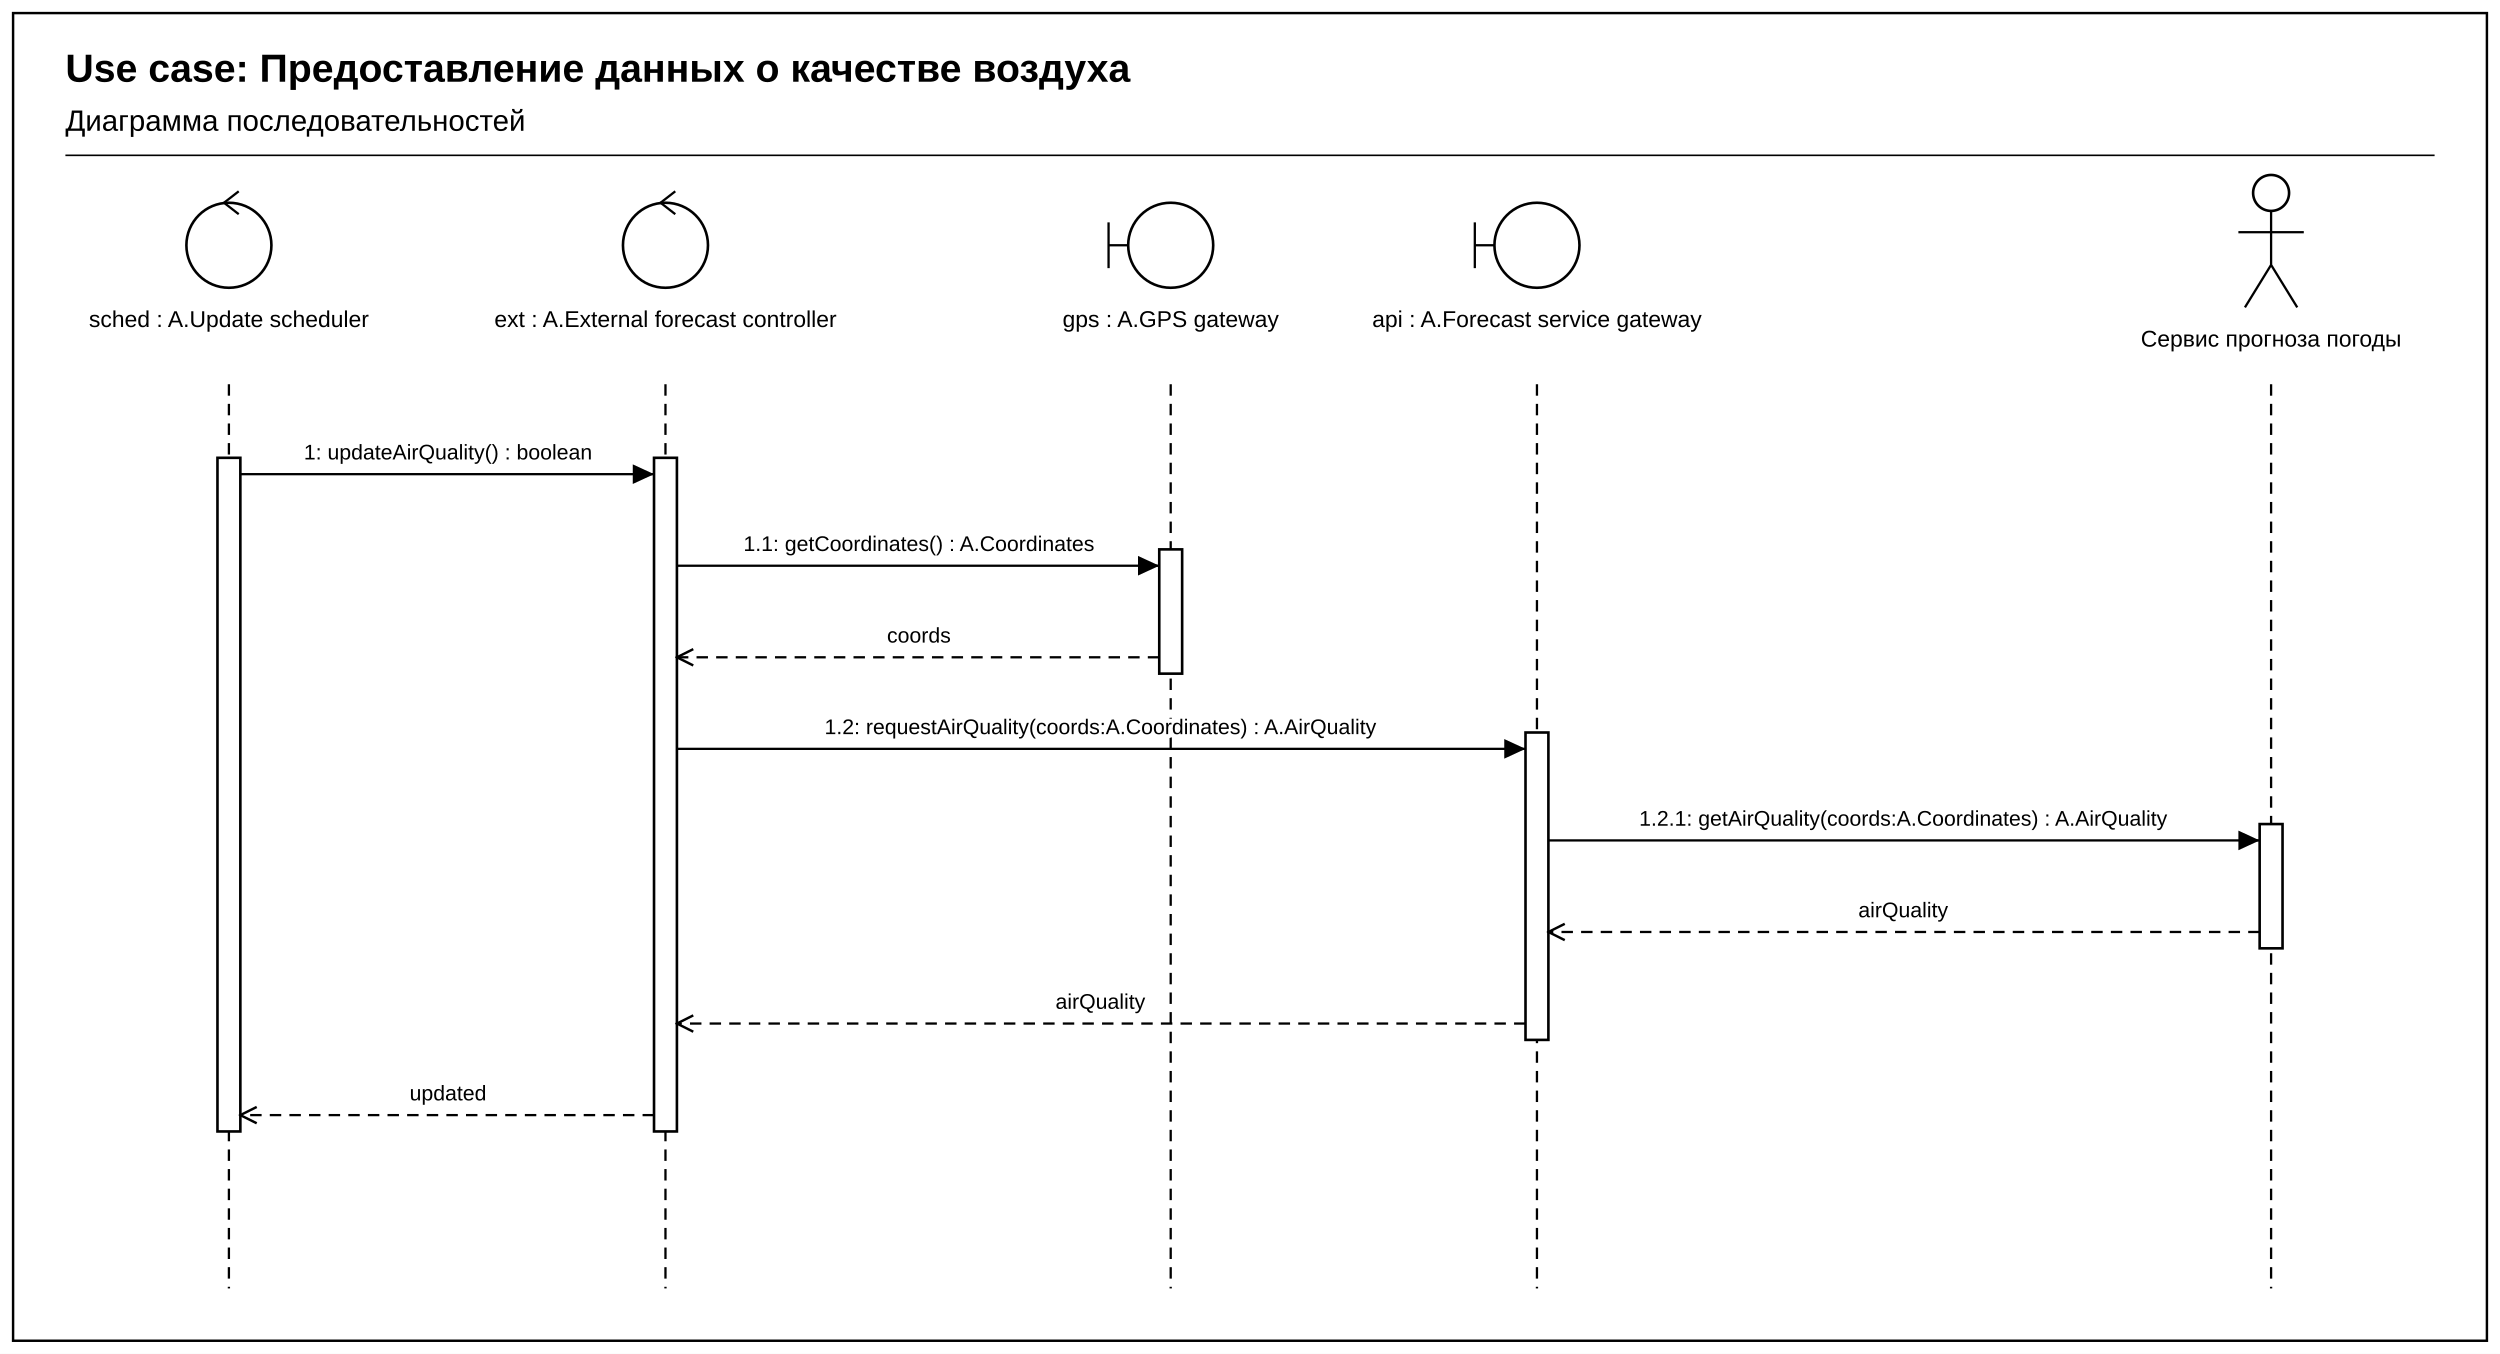
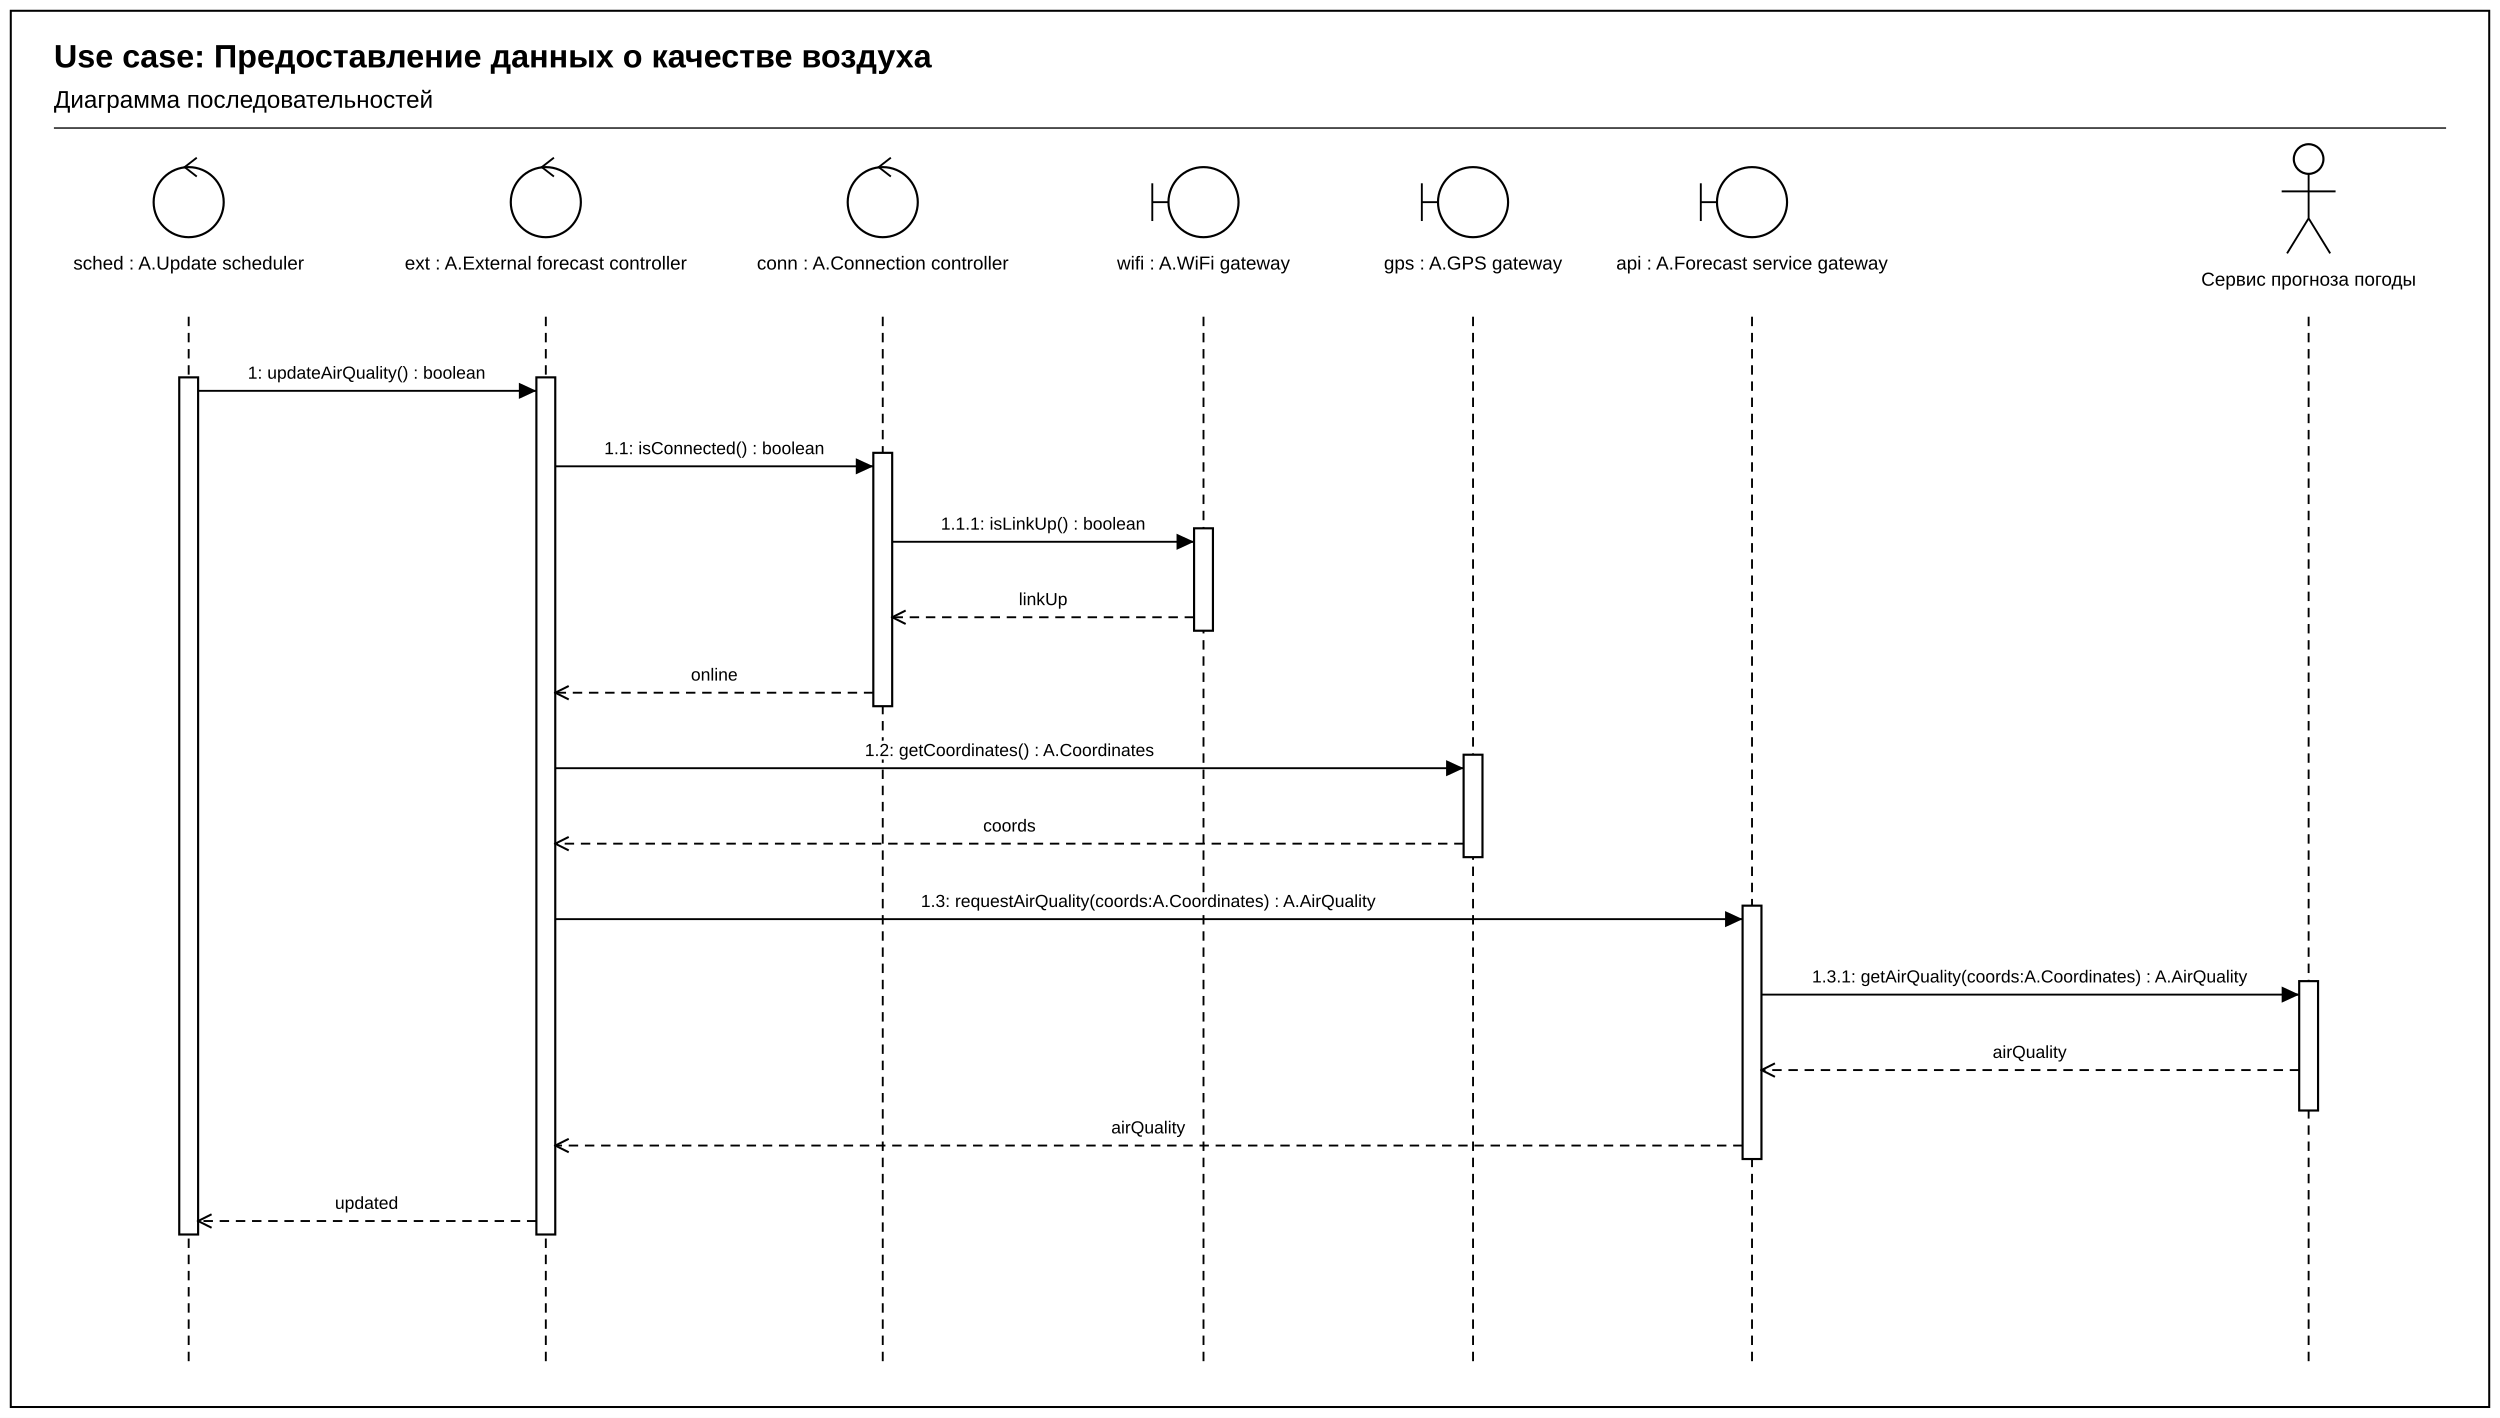
- <svg xmlns="http://www.w3.org/2000/svg" viewBox="0 0 1529 828" width="1529" height="828">
+ <svg xmlns="http://www.w3.org/2000/svg" viewBox="0 0 1855 1052" width="1855" height="1052">
  <style>.t{font-family:Arial,Helvetica,sans-serif;fill:#000;paint-order:stroke;stroke:#fff;stroke-width:5px;stroke-linejoin:round}.h{font-family:Arial,Helvetica,sans-serif;fill:#000}.s{fill:#fff;stroke:#000;stroke-width:1.6}.l{stroke:#000;stroke-width:1.4;fill:none}.d{stroke:#000;stroke-width:1.4;fill:none;stroke-dasharray:7 5}</style>
  <defs>
    <marker id="o" markerWidth="12" markerHeight="12" refX="11" refY="6" orient="auto" markerUnits="userSpaceOnUse">
      <path d="M1,1 L11,6 L1,11" fill="none" stroke="#000" stroke-width="1.5" />
    </marker>
    <marker id="f" markerWidth="14" markerHeight="12" refX="13" refY="6" orient="auto" markerUnits="userSpaceOnUse">
      <path d="M0,0 L13,6 L0,12 z" fill="#000" />
    </marker>
  </defs>
-   <rect width="1529" height="828" fill="#fff" />
-   <rect x="8" y="8" width="1513" height="812" fill="none" stroke="#000" stroke-width="1.5" />
+   <rect width="1855" height="1052" fill="#fff" />
+   <rect x="8" y="8" width="1839" height="1036" fill="none" stroke="#000" stroke-width="1.5" />
  <text x="40" y="50" text-anchor="start" font-size="24" font-weight="bold" class="h">Use case: Предоставление данных о качестве воздуха</text>
  <text x="40" y="80" text-anchor="start" font-size="18" class="h">Диаграмма последовательностей</text>
-   <line x1="40" y1="95" x2="1489" y2="95" stroke="#000" />
-   <line class="d" x1="140" y1="235" x2="140" y2="788" />
-   <line class="d" x1="407" y1="235" x2="407" y2="788" />
-   <line class="d" x1="716" y1="235" x2="716" y2="788" />
-   <line class="d" x1="940" y1="235" x2="940" y2="788" />
-   <line class="d" x1="1389" y1="235" x2="1389" y2="788" />
+   <line x1="40" y1="95" x2="1815" y2="95" stroke="#000" />
+   <line class="d" x1="140" y1="235" x2="140" y2="1012" />
+   <line class="d" x1="405" y1="235" x2="405" y2="1012" />
+   <line class="d" x1="655" y1="235" x2="655" y2="1012" />
+   <line class="d" x1="893" y1="235" x2="893" y2="1012" />
+   <line class="d" x1="1093" y1="235" x2="1093" y2="1012" />
+   <line class="d" x1="1300" y1="235" x2="1300" y2="1012" />
+   <line class="d" x1="1713" y1="235" x2="1713" y2="1012" />
  <circle class="s" cx="140" cy="150" r="26" />
  <path class="l" d="M146,117L137,124L146,131" />
  <text x="140" y="200" text-anchor="middle" font-size="14" class="t">sched : A.Update scheduler</text>
-   <circle class="s" cx="407" cy="150" r="26" />
-   <path class="l" d="M413,117L404,124L413,131" />
-   <text x="407" y="200" text-anchor="middle" font-size="14" class="t">ext : A.External forecast controller</text>
-   <circle class="s" cx="716" cy="150" r="26" />
-   <path class="l" d="M690,150H678M678,136V164" />
-   <text x="716" y="200" text-anchor="middle" font-size="14" class="t">gps : A.GPS gateway</text>
-   <circle class="s" cx="940" cy="150" r="26" />
-   <path class="l" d="M914,150H902M902,136V164" />
-   <text x="940" y="200" text-anchor="middle" font-size="14" class="t">api : A.Forecast service gateway</text>
-   <circle class="s" cx="1389" cy="118" r="11" />
-   <path class="l" d="M1389,129V162M1369,142H1409M1373,188L1389,162L1405,188" />
-   <text x="1389" y="212" text-anchor="middle" font-size="14" class="t">Сервис прогноза погоды</text>
-   <rect class="s" x="133" y="280" width="14" height="412" />
-   <rect class="s" x="400" y="280" width="14" height="412" />
-   <rect class="s" x="709" y="336" width="14" height="76" />
-   <rect class="s" x="933" y="448" width="14" height="188" />
-   <rect class="s" x="1382" y="504" width="14" height="76" />
-   <path class="l" d="M147,290H400" marker-end="url(#f)" />
-   <text x="274" y="281" text-anchor="middle" font-size="13" class="t">1: updateAirQuality() : boolean</text>
-   <path class="d" d="M400,682H147" marker-end="url(#o)" />
-   <text x="274" y="673" text-anchor="middle" font-size="13" class="t">updated</text>
-   <path class="l" d="M414,346H709" marker-end="url(#f)" />
-   <text x="562" y="337" text-anchor="middle" font-size="13" class="t">1.1: getCoordinates() : A.Coordinates</text>
-   <path class="d" d="M709,402H414" marker-end="url(#o)" />
-   <text x="562" y="393" text-anchor="middle" font-size="13" class="t">coords</text>
-   <path class="l" d="M414,458H933" marker-end="url(#f)" />
-   <text x="673" y="449" text-anchor="middle" font-size="13" class="t">1.2: requestAirQuality(coords:A.Coordinates) : A.AirQuality</text>
-   <path class="d" d="M933,626H414" marker-end="url(#o)" />
-   <text x="673" y="617" text-anchor="middle" font-size="13" class="t">airQuality</text>
-   <path class="l" d="M947,514H1382" marker-end="url(#f)" />
-   <text x="1164" y="505" text-anchor="middle" font-size="13" class="t">1.2.1: getAirQuality(coords:A.Coordinates) : A.AirQuality</text>
-   <path class="d" d="M1382,570H947" marker-end="url(#o)" />
-   <text x="1164" y="561" text-anchor="middle" font-size="13" class="t">airQuality</text>
+   <circle class="s" cx="405" cy="150" r="26" />
+   <path class="l" d="M411,117L402,124L411,131" />
+   <text x="405" y="200" text-anchor="middle" font-size="14" class="t">ext : A.External forecast controller</text>
+   <circle class="s" cx="655" cy="150" r="26" />
+   <path class="l" d="M661,117L652,124L661,131" />
+   <text x="655" y="200" text-anchor="middle" font-size="14" class="t">conn : A.Connection controller</text>
+   <circle class="s" cx="893" cy="150" r="26" />
+   <path class="l" d="M867,150H855M855,136V164" />
+   <text x="893" y="200" text-anchor="middle" font-size="14" class="t">wifi : A.WiFi gateway</text>
+   <circle class="s" cx="1093" cy="150" r="26" />
+   <path class="l" d="M1067,150H1055M1055,136V164" />
+   <text x="1093" y="200" text-anchor="middle" font-size="14" class="t">gps : A.GPS gateway</text>
+   <circle class="s" cx="1300" cy="150" r="26" />
+   <path class="l" d="M1274,150H1262M1262,136V164" />
+   <text x="1300" y="200" text-anchor="middle" font-size="14" class="t">api : A.Forecast service gateway</text>
+   <circle class="s" cx="1713" cy="118" r="11" />
+   <path class="l" d="M1713,129V162M1693,142H1733M1697,188L1713,162L1729,188" />
+   <text x="1713" y="212" text-anchor="middle" font-size="14" class="t">Сервис прогноза погоды</text>
+   <rect class="s" x="133" y="280" width="14" height="636" />
+   <rect class="s" x="398" y="280" width="14" height="636" />
+   <rect class="s" x="648" y="336" width="14" height="188" />
+   <rect class="s" x="886" y="392" width="14" height="76" />
+   <rect class="s" x="1086" y="560" width="14" height="76" />
+   <rect class="s" x="1293" y="672" width="14" height="188" />
+   <rect class="s" x="1706" y="728" width="14" height="96" />
+   <path class="l" d="M147,290H398" marker-end="url(#f)" />
+   <text x="272" y="281" text-anchor="middle" font-size="13" class="t">1: updateAirQuality() : boolean</text>
+   <path class="l" d="M412,346H648" marker-end="url(#f)" />
+   <text x="530" y="337" text-anchor="middle" font-size="13" class="t">1.1: isConnected() : boolean</text>
+   <path class="l" d="M662,402H886" marker-end="url(#f)" />
+   <text x="774" y="393" text-anchor="middle" font-size="13" class="t">1.1.1: isLinkUp() : boolean</text>
+   <path class="d" d="M886,458H662" marker-end="url(#o)" />
+   <text x="774" y="449" text-anchor="middle" font-size="13" class="t">linkUp</text>
+   <path class="d" d="M648,514H412" marker-end="url(#o)" />
+   <text x="530" y="505" text-anchor="middle" font-size="13" class="t">online</text>
+   <path class="l" d="M412,570H1086" marker-end="url(#f)" />
+   <text x="749" y="561" text-anchor="middle" font-size="13" class="t">1.2: getCoordinates() : A.Coordinates</text>
+   <path class="d" d="M1086,626H412" marker-end="url(#o)" />
+   <text x="749" y="617" text-anchor="middle" font-size="13" class="t">coords</text>
+   <path class="l" d="M412,682H1293" marker-end="url(#f)" />
+   <text x="852" y="673" text-anchor="middle" font-size="13" class="t">1.3: requestAirQuality(coords:A.Coordinates) : A.AirQuality</text>
+   <path class="l" d="M1307,738H1706" marker-end="url(#f)" />
+   <text x="1506" y="729" text-anchor="middle" font-size="13" class="t">1.3.1: getAirQuality(coords:A.Coordinates) : A.AirQuality</text>
+   <path class="d" d="M1706,794H1307" marker-end="url(#o)" />
+   <text x="1506" y="785" text-anchor="middle" font-size="13" class="t">airQuality</text>
+   <path class="d" d="M1293,850H412" marker-end="url(#o)" />
+   <text x="852" y="841" text-anchor="middle" font-size="13" class="t">airQuality</text>
+   <path class="d" d="M398,906H147" marker-end="url(#o)" />
+   <text x="272" y="897" text-anchor="middle" font-size="13" class="t">updated</text>
</svg>
